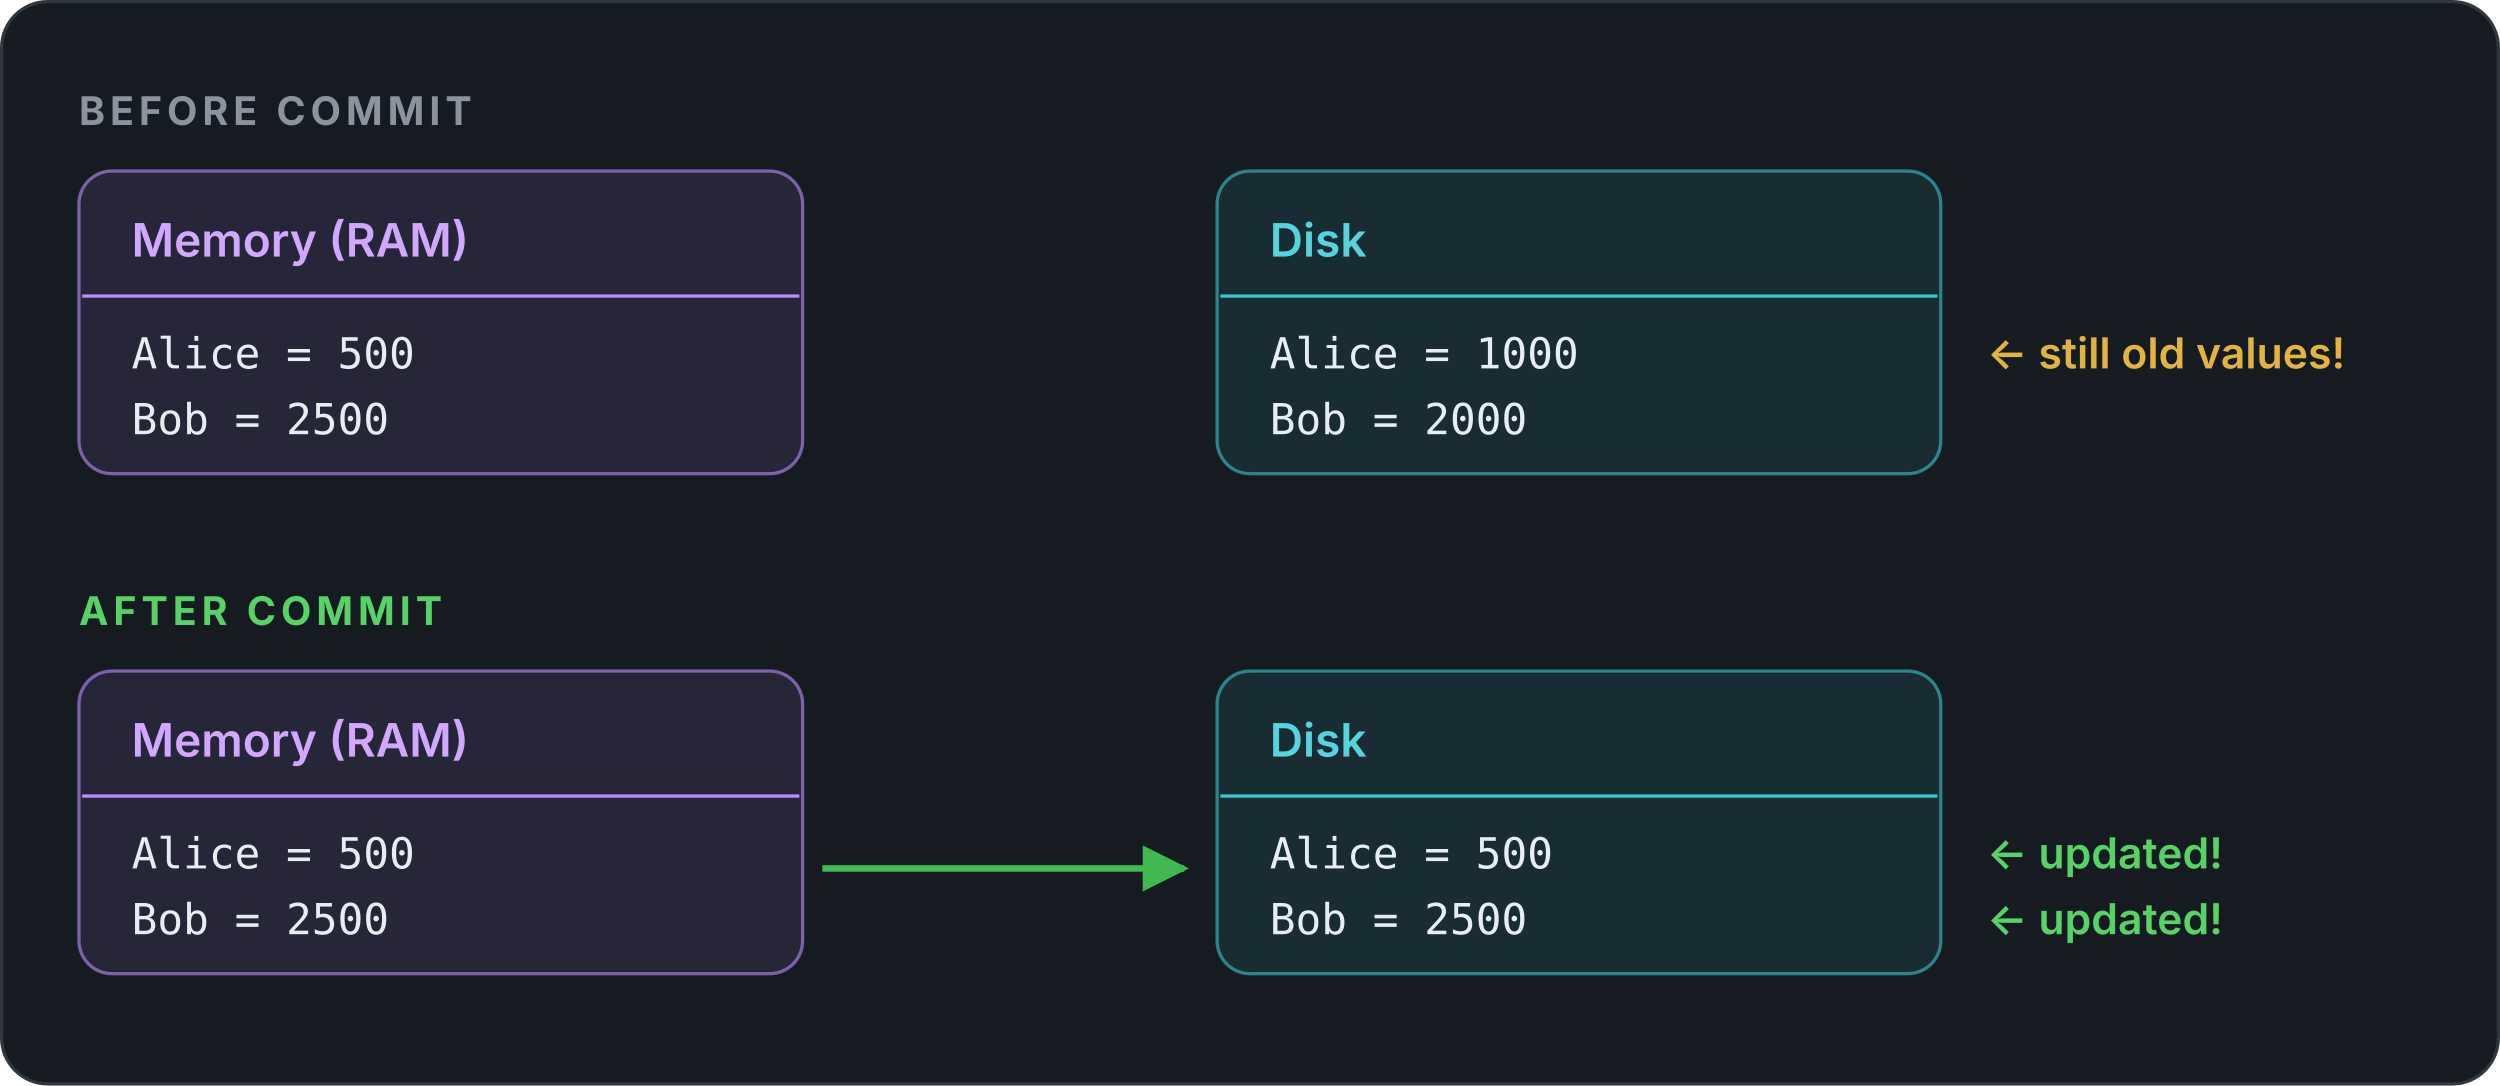
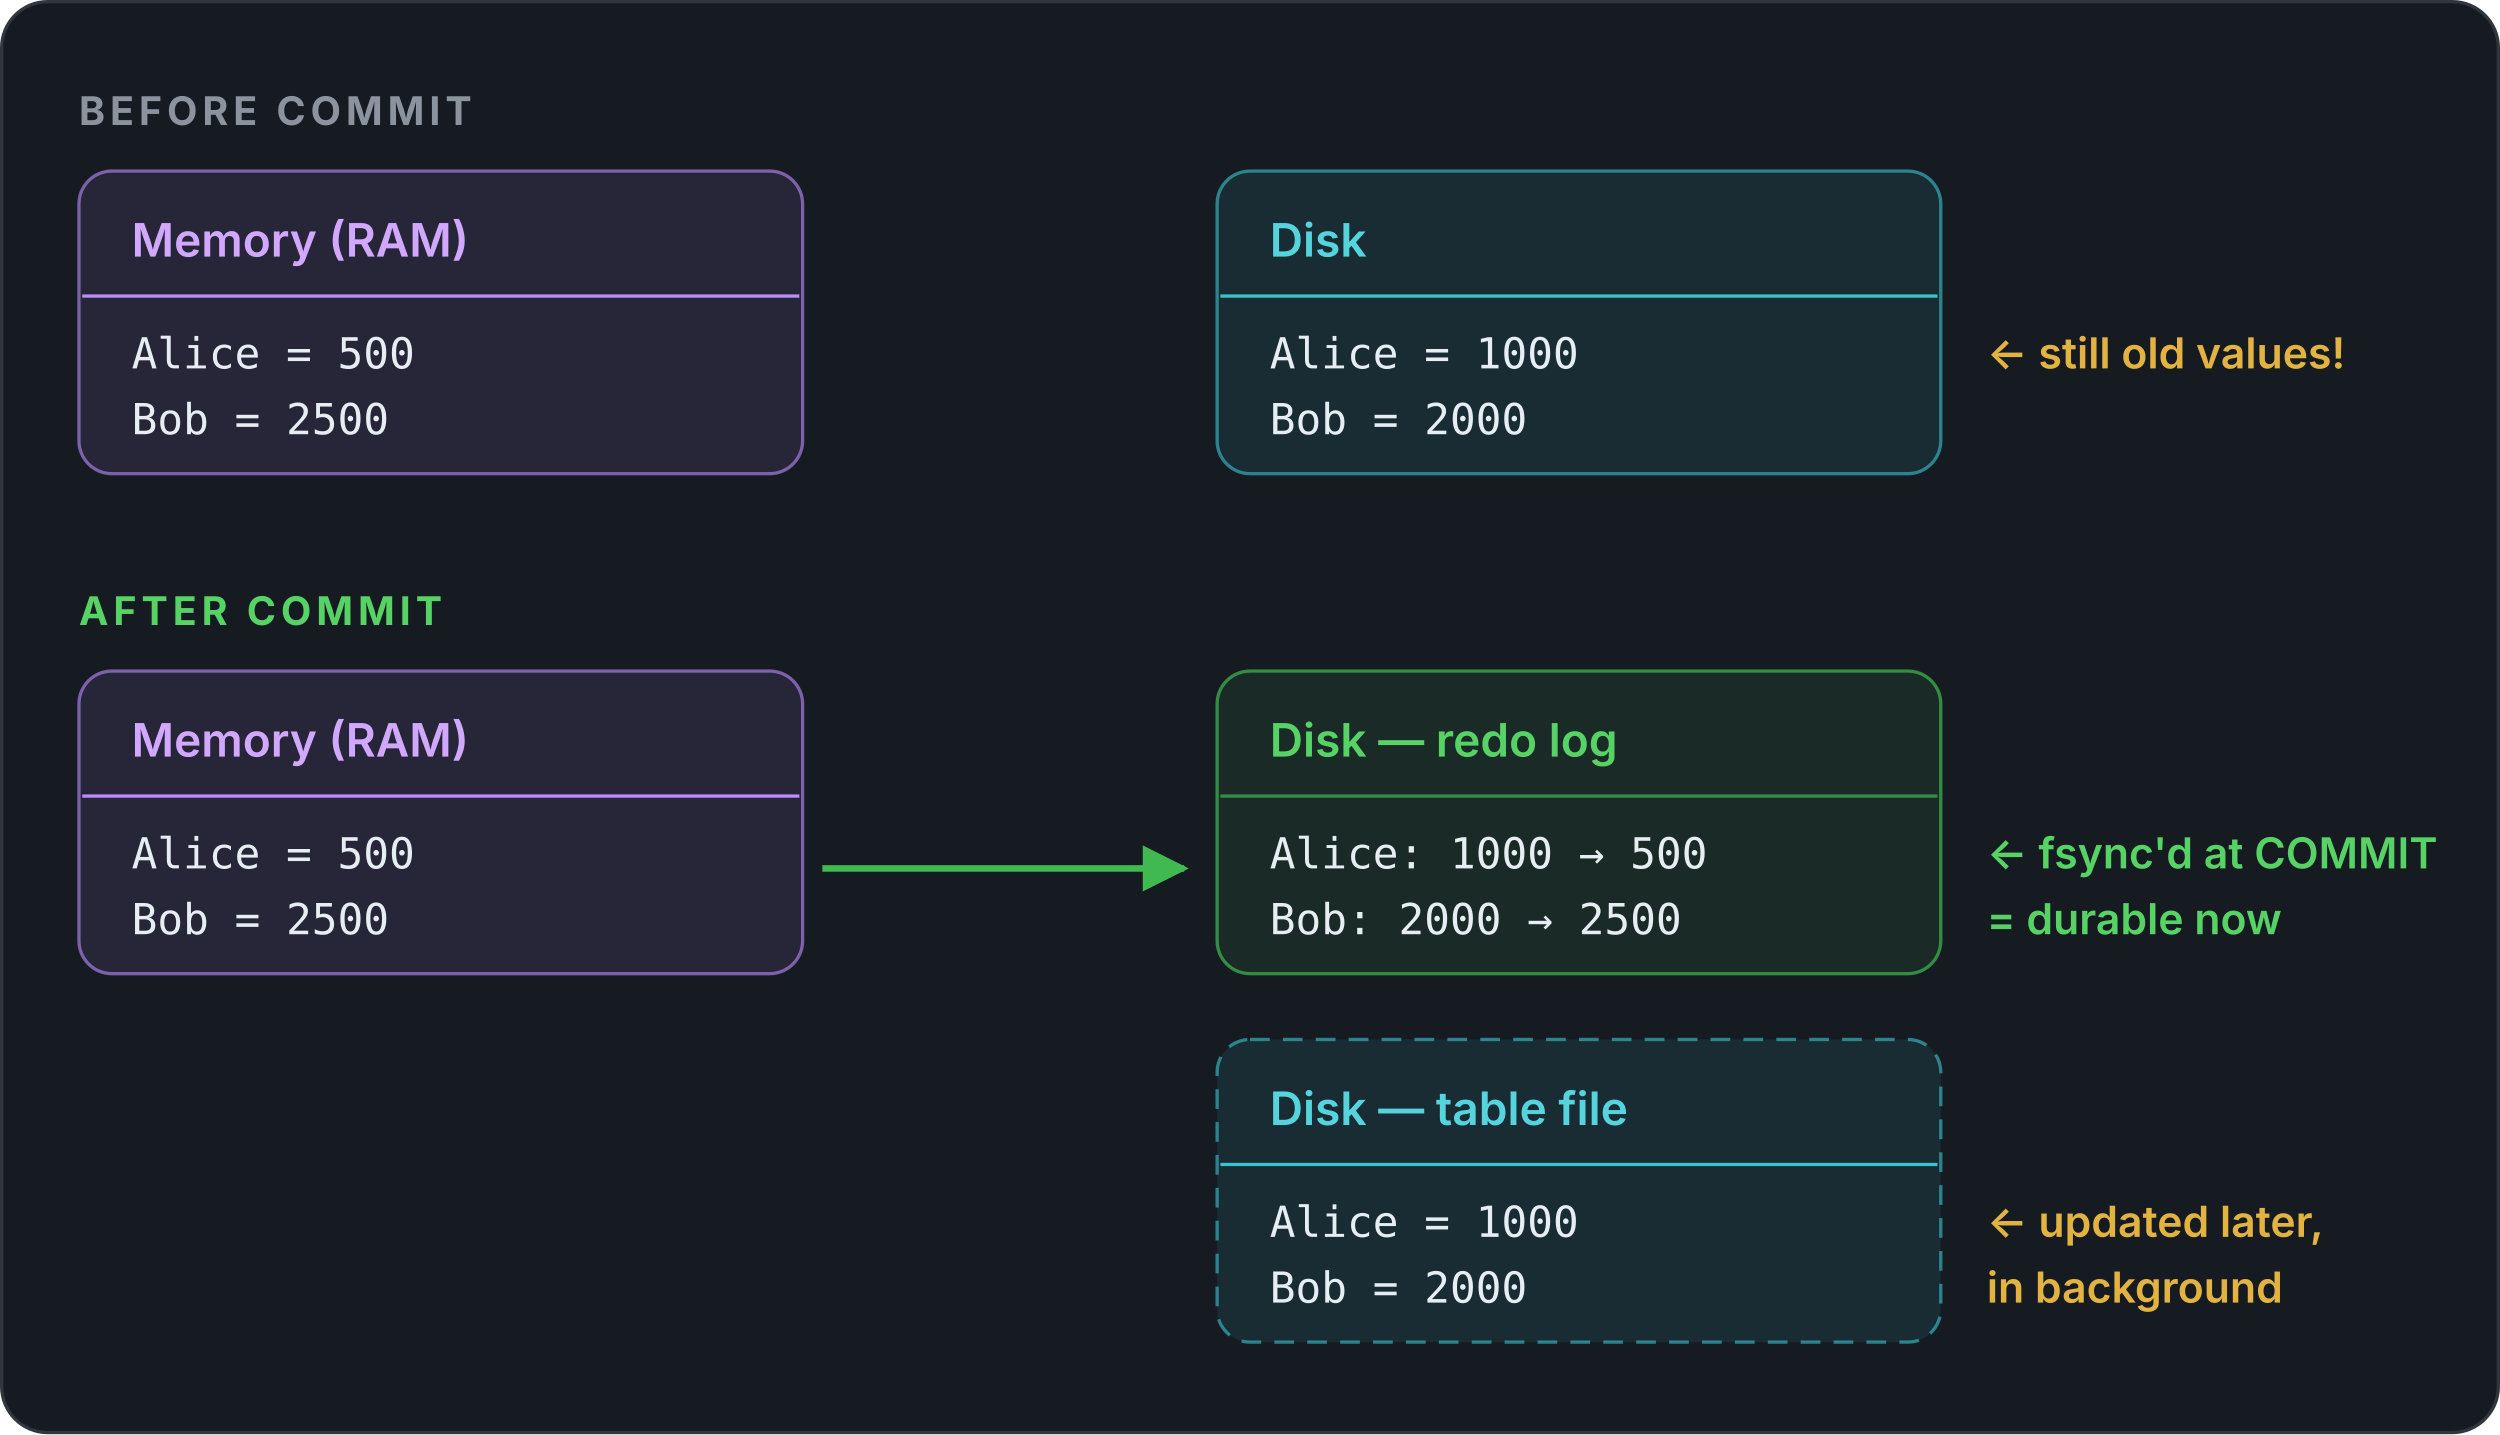
- <svg xmlns="http://www.w3.org/2000/svg" width="760" height="330" viewBox="0 0 760 330" font-family="Segoe UI, Inter, system-ui, -apple-system, sans-serif" style="font-variant-ligatures:none">
+ <svg xmlns="http://www.w3.org/2000/svg" width="760" height="436" viewBox="0 0 760 436" font-family="Segoe UI, Inter, system-ui, -apple-system, sans-serif" style="font-variant-ligatures:none">
  <defs>
    <marker id="a-blue" viewBox="0 0 10 10" refX="9" refY="5" markerWidth="7" markerHeight="7" orient="auto-start-reverse">
      <path d="M0,0 L10,5 L0,10 z" fill="#58a6ff" />
    </marker>
    <marker id="a-green" viewBox="0 0 10 10" refX="9" refY="5" markerWidth="7" markerHeight="7" orient="auto-start-reverse">
      <path d="M0,0 L10,5 L0,10 z" fill="#3fb950" />
    </marker>
    <marker id="a-red" viewBox="0 0 10 10" refX="9" refY="5" markerWidth="7" markerHeight="7" orient="auto-start-reverse">
      <path d="M0,0 L10,5 L0,10 z" fill="#f85149" />
    </marker>
    <marker id="a-amber" viewBox="0 0 10 10" refX="9" refY="5" markerWidth="7" markerHeight="7" orient="auto-start-reverse">
      <path d="M0,0 L10,5 L0,10 z" fill="#d29922" />
    </marker>
    <marker id="a-purple" viewBox="0 0 10 10" refX="9" refY="5" markerWidth="7" markerHeight="7" orient="auto-start-reverse">
      <path d="M0,0 L10,5 L0,10 z" fill="#bc8cff" />
    </marker>
    <marker id="a-teal" viewBox="0 0 10 10" refX="9" refY="5" markerWidth="7" markerHeight="7" orient="auto-start-reverse">
      <path d="M0,0 L10,5 L0,10 z" fill="#39c5cf" />
    </marker>
    <marker id="a-orange" viewBox="0 0 10 10" refX="9" refY="5" markerWidth="7" markerHeight="7" orient="auto-start-reverse">
      <path d="M0,0 L10,5 L0,10 z" fill="#f0883e" />
    </marker>
    <marker id="a-gray" viewBox="0 0 10 10" refX="9" refY="5" markerWidth="7" markerHeight="7" orient="auto-start-reverse">
      <path d="M0,0 L10,5 L0,10 z" fill="#8b949e" />
    </marker>
  </defs>
-   <rect x="0.5" y="0.5" width="759" height="329" rx="14" fill="#161b22" stroke="#30363d" />
+   <rect x="0.5" y="0.5" width="759" height="435" rx="14" fill="#161b22" stroke="#30363d" />
  <text x="24" y="38" font-size="12" fill="#8b949e" font-weight="700" letter-spacing="1.5">BEFORE COMMIT</text>
  <rect x="24" y="52" width="220" height="92" rx="10" fill="#bc8cff" fill-opacity="0.1" stroke="#bc8cff" stroke-opacity="0.6" />
  <text x="40" y="78" font-size="14" fill="#d2a8ff" font-weight="600">Memory (RAM)</text>
  <line x1="25" y1="90" x2="243" y2="90" stroke="#bc8cff" stroke-width="1" />
  <text x="40" y="112" font-size="13" fill="#e6edf3" font-family="Cascadia Code, JetBrains Mono, Consolas, monospace">Alice = 500</text>
  <text x="40" y="132" font-size="13" fill="#e6edf3" font-family="Cascadia Code, JetBrains Mono, Consolas, monospace">Bob = 2500</text>
  <rect x="370" y="52" width="220" height="92" rx="10" fill="#39c5cf" fill-opacity="0.1" stroke="#39c5cf" stroke-opacity="0.6" />
  <text x="386" y="78" font-size="14" fill="#56d4dd" font-weight="600">Disk</text>
  <line x1="371" y1="90" x2="589" y2="90" stroke="#39c5cf" stroke-width="1" />
  <text x="386" y="112" font-size="13" fill="#e6edf3" font-family="Cascadia Code, JetBrains Mono, Consolas, monospace">Alice = 1000</text>
  <text x="386" y="132" font-size="13" fill="#e6edf3" font-family="Cascadia Code, JetBrains Mono, Consolas, monospace">Bob = 2000</text>
  <text x="604" y="112" font-size="13" fill="#e3b341" font-weight="600">← still old values!</text>
  <text x="24" y="190" font-size="12" fill="#56d364" font-weight="700" letter-spacing="1.5">AFTER COMMIT</text>
  <rect x="24" y="204" width="220" height="92" rx="10" fill="#bc8cff" fill-opacity="0.1" stroke="#bc8cff" stroke-opacity="0.6" />
  <text x="40" y="230" font-size="14" fill="#d2a8ff" font-weight="600">Memory (RAM)</text>
  <line x1="25" y1="242" x2="243" y2="242" stroke="#bc8cff" stroke-width="1" />
  <text x="40" y="264" font-size="13" fill="#e6edf3" font-family="Cascadia Code, JetBrains Mono, Consolas, monospace">Alice = 500</text>
  <text x="40" y="284" font-size="13" fill="#e6edf3" font-family="Cascadia Code, JetBrains Mono, Consolas, monospace">Bob = 2500</text>
  <line x1="250" y1="264" x2="360" y2="264" stroke="#3fb950" stroke-width="2" marker-end="url(#a-green)" />
-   <rect x="370" y="204" width="220" height="92" rx="10" fill="#39c5cf" fill-opacity="0.1" stroke="#39c5cf" stroke-opacity="0.6" />
-   <text x="386" y="230" font-size="14" fill="#56d4dd" font-weight="600">Disk</text>
-   <line x1="371" y1="242" x2="589" y2="242" stroke="#39c5cf" stroke-width="1" />
-   <text x="386" y="264" font-size="13" fill="#e6edf3" font-family="Cascadia Code, JetBrains Mono, Consolas, monospace">Alice = 500</text>
-   <text x="386" y="284" font-size="13" fill="#e6edf3" font-family="Cascadia Code, JetBrains Mono, Consolas, monospace">Bob = 2500</text>
-   <text x="604" y="264" font-size="13" fill="#56d364" font-weight="600">← updated!</text>
-   <text x="604" y="284" font-size="13" fill="#56d364" font-weight="600">← updated!</text>
+   <rect x="370" y="204" width="220" height="92" rx="10" fill="#3fb950" fill-opacity="0.1" stroke="#3fb950" stroke-opacity="0.7" />
+   <text x="386" y="230" font-size="14" fill="#56d364" font-weight="600">Disk — redo log</text>
+   <line x1="371" y1="242" x2="589" y2="242" stroke="#3fb950" stroke-width="1" stroke-opacity="0.7" />
+   <text x="386" y="264" font-size="13" fill="#e6edf3" font-family="Cascadia Code, JetBrains Mono, Consolas, monospace">Alice: 1000 → 500</text>
+   <text x="386" y="284" font-size="13" fill="#e6edf3" font-family="Cascadia Code, JetBrains Mono, Consolas, monospace">Bob:   2000 → 2500</text>
+   <text x="604" y="264" font-size="13" fill="#56d364" font-weight="600">← fsync'd at COMMIT</text>
+   <text x="604" y="284" font-size="13" fill="#56d364" font-weight="600">   = durable now</text>
+   <rect x="370" y="316" width="220" height="92" rx="10" fill="#39c5cf" fill-opacity="0.1" stroke="#39c5cf" stroke-opacity="0.6" stroke-dasharray="6 4" />
+   <text x="386" y="342" font-size="14" fill="#56d4dd" font-weight="600">Disk — table file</text>
+   <line x1="371" y1="354" x2="589" y2="354" stroke="#39c5cf" stroke-width="1" />
+   <text x="386" y="376" font-size="13" fill="#e6edf3" font-family="Cascadia Code, JetBrains Mono, Consolas, monospace">Alice = 1000</text>
+   <text x="386" y="396" font-size="13" fill="#e6edf3" font-family="Cascadia Code, JetBrains Mono, Consolas, monospace">Bob = 2000</text>
+   <text x="604" y="376" font-size="13" fill="#e3b341" font-weight="600">← updated later,</text>
+   <text x="604" y="396" font-size="13" fill="#e3b341" font-weight="600">   in background</text>
</svg>
